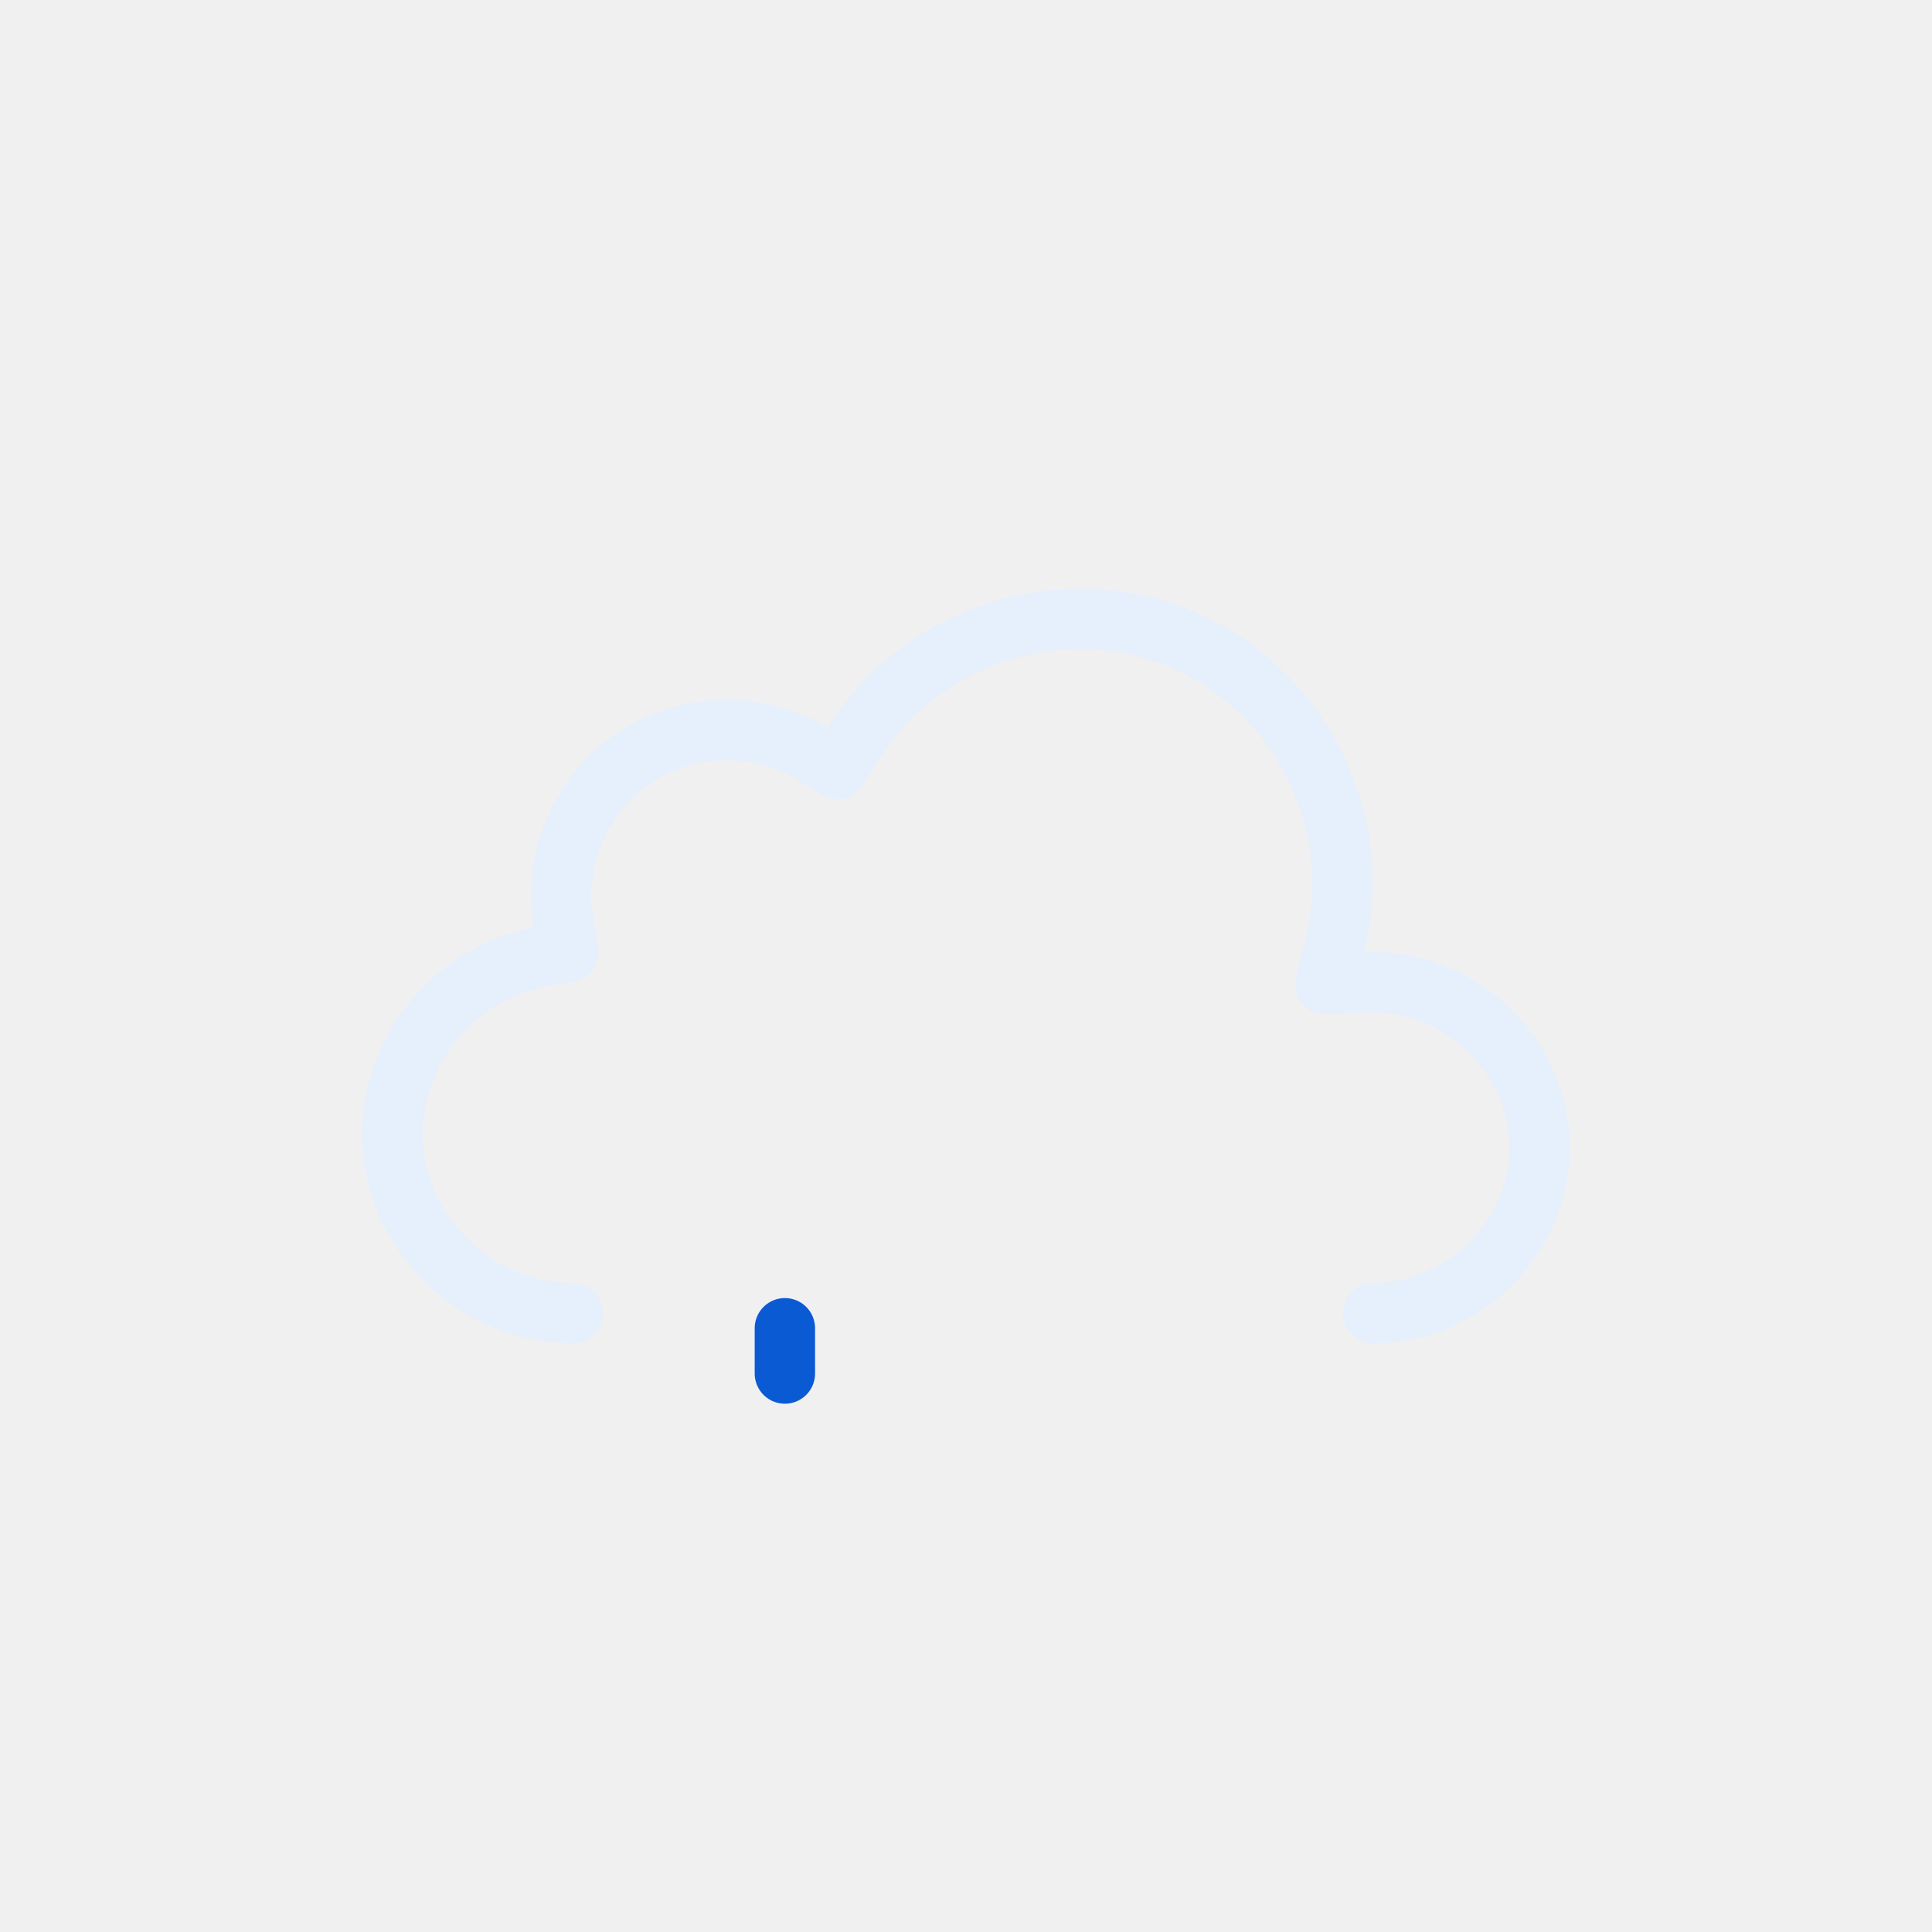
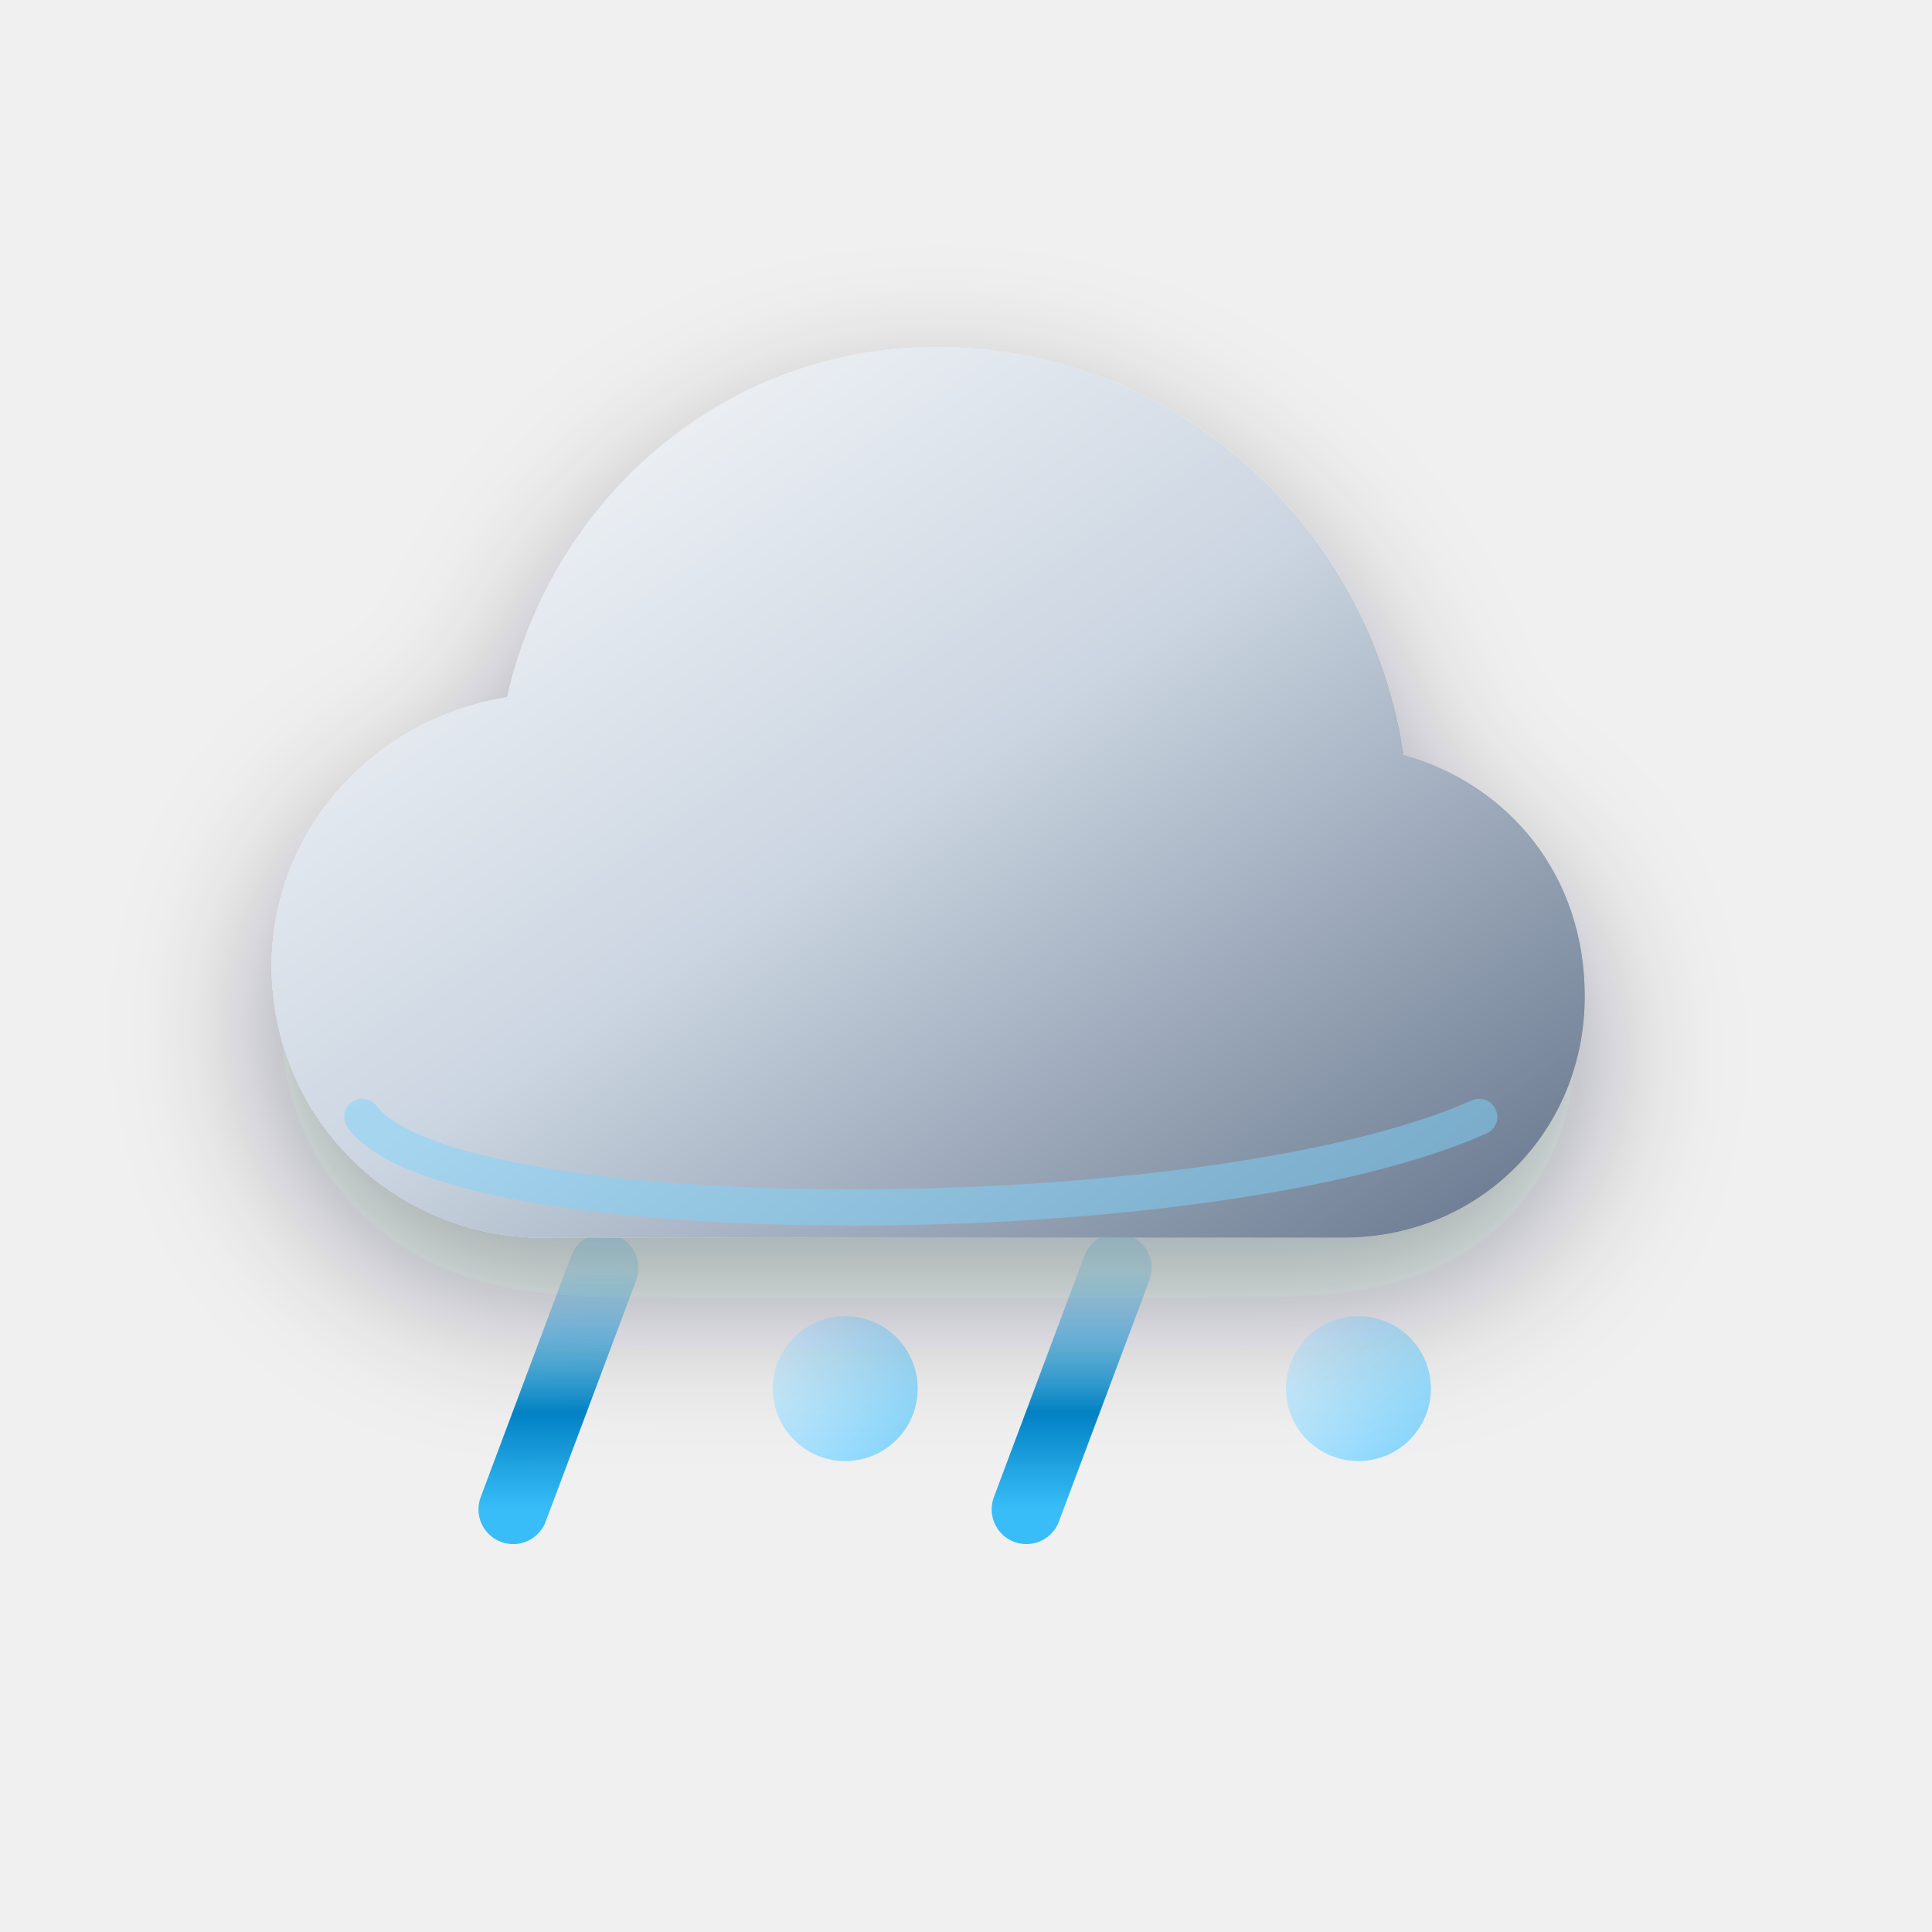
- <svg xmlns="http://www.w3.org/2000/svg" viewBox="0 0 128 128" fill="none">
-   <g id="sleet" clip-path="url(#clip0_2045_28972)">
-     <g id="Sky">
-       <g id="Clouds">
-         <g id="Cloud">
-           <path id="Cloud_2" fill-rule="evenodd" clip-rule="evenodd" d="M54.837 48.212C59.827 40.138 70.265 36.824 79.008 40.482C87.742 44.136 92.684 53.883 90.389 63.086C97.683 62.767 104 68.707 104 76.028C104 83.116 98.048 89 90.977 89C89.872 89 88.977 88.104 88.977 86.999C88.977 85.893 89.872 84.997 90.977 84.997C95.864 84.997 100 80.88 100 76.028C100 71.026 95.622 66.864 90.563 67.085L87.887 67.201C87.256 67.229 86.65 66.957 86.251 66.468C85.851 65.979 85.706 65.33 85.859 64.717L86.508 62.117C88.32 54.848 84.391 47.073 77.466 44.175C70.525 41.271 62.189 43.927 58.239 50.317L57.2 51.998C56.624 52.929 55.407 53.224 54.469 52.66L52.777 51.642C49.812 49.859 45.932 49.966 43.071 51.91C40.221 53.847 38.71 57.392 39.292 60.775L39.626 62.715C39.811 63.792 39.099 64.819 38.026 65.022L36.092 65.387C31.142 66.323 27.572 71.044 28.044 76.031C28.515 81.021 32.91 84.998 37.952 84.997C39.056 84.997 39.952 85.893 39.952 86.998C39.953 88.103 39.057 89 37.953 89C30.869 89.001 24.729 83.475 24.061 76.408C23.394 69.341 28.391 62.769 35.35 61.454C34.5 56.515 36.683 51.413 40.824 48.599C44.975 45.778 50.536 45.625 54.837 48.212Z" fill="#E6EFFC" />
-         </g>
-         <animateTransform attributeName="transform" type="translate" values="0 0;0 -3;0 0" dur="3s" begin="0s" repeatCount="indefinite" calcMode="spline" keySplines=".42 0 .58 1; .42 0 .58 1" />
-       </g>
+ <svg xmlns="http://www.w3.org/2000/svg" viewBox="0 0 64 64" fill="none">
+   <defs>
+     <linearGradient id="sleetCloudGrad" x1="0%" y1="0%" x2="100%" y2="100%">
+       <stop offset="0%" stop-color="#FFFFFF" />
+       <stop offset="50%" stop-color="#CBD5E1" />
+       <stop offset="100%" stop-color="#64748B" />
+     </linearGradient>
+     <linearGradient id="sleetStreakGrad" x1="0%" y1="0%" x2="0%" y2="100%">
+       <stop offset="0%" stop-color="#38BDF8" stop-opacity="0.2" />
+       <stop offset="60%" stop-color="#0284C7" />
+       <stop offset="100%" stop-color="#38BDF8" />
+     </linearGradient>
+     <linearGradient id="sleetFlakeGrad" x1="0%" y1="0%" x2="100%" y2="100%">
+       <stop offset="0%" stop-color="#E0F2FE" />
+       <stop offset="100%" stop-color="#7DD3FC" />
+     </linearGradient>
+     <filter id="sleetGlow" x="-20%" y="-20%" width="150%" height="150%">
+       <feDropShadow dx="0" dy="2" stdDeviation="2.5" flood-color="#0f172a" flood-opacity="0.35" />
+     </filter>
+   </defs>
+   <g>
+     <line x1="20" y1="42" x2="17" y2="50" stroke="url(#sleetStreakGrad)" stroke-width="2.3" stroke-linecap="round">
+       <animateTransform attributeName="transform" type="translate" values="0,0; -2,9; -4,18" dur="0.9s" begin="0s" repeatCount="indefinite" />
+       <animate attributeName="opacity" values="0.1; 1; 0" dur="0.9s" begin="0s" repeatCount="indefinite" />
+     </line>
+     <g transform="translate(28, 46)">
+       <animateTransform attributeName="transform" type="translate" values="28,46; 26,52; 28,59" dur="1.8s" begin="0.5s" repeatCount="indefinite" />
+       <animate attributeName="opacity" values="0; 1; 0" dur="1.8s" begin="0.5s" repeatCount="indefinite" />
+       <circle cx="0" cy="0" r="2.4" fill="url(#sleetFlakeGrad)" />
    </g>
-     <g id="Precipitation">
-       <g id="Snowflakes">
-         <path id="Snowflake 1" d="M52.578 90.366L51.373 89.677C51.479 89.233 51.479 88.769 51.371 88.324L52.578 87.635C52.674 87.581 52.758 87.508 52.825 87.421C52.893 87.334 52.942 87.235 52.971 87.128C53 87.022 53.007 86.911 52.993 86.802C52.978 86.693 52.942 86.588 52.887 86.493C52.773 86.3 52.589 86.16 52.373 86.103C52.157 86.045 51.928 86.075 51.734 86.187L50.528 86.876C50.193 86.559 49.787 86.326 49.344 86.2V84.82C49.337 84.6 49.245 84.392 49.087 84.239C48.93 84.086 48.719 84 48.5 84C48.281 84 48.07 84.086 47.912 84.239C47.755 84.392 47.663 84.6 47.656 84.82V86.2C47.214 86.329 46.808 86.56 46.471 86.874L45.266 86.185C45.072 86.074 44.843 86.044 44.627 86.101C44.411 86.159 44.227 86.299 44.113 86.491C44.058 86.586 44.022 86.692 44.007 86.801C43.993 86.91 44 87.021 44.029 87.127C44.057 87.233 44.107 87.333 44.175 87.42C44.242 87.507 44.326 87.579 44.422 87.633L45.626 88.322C45.52 88.767 45.521 89.231 45.629 89.675L44.422 90.365C44.326 90.419 44.242 90.491 44.175 90.578C44.107 90.665 44.057 90.764 44.029 90.871C44 90.977 43.993 91.088 44.007 91.197C44.022 91.306 44.058 91.412 44.113 91.507C44.227 91.699 44.411 91.839 44.627 91.897C44.843 91.954 45.072 91.924 45.266 91.813L46.472 91.123C46.806 91.441 47.213 91.673 47.656 91.798V93.18C47.663 93.4 47.755 93.608 47.913 93.761C48.07 93.914 48.281 94 48.5 94C48.719 94 48.93 93.914 49.088 93.761C49.245 93.608 49.337 93.4 49.344 93.18V91.797C49.785 91.668 50.191 91.438 50.528 91.124L51.734 91.814C51.928 91.925 52.157 91.955 52.373 91.898C52.589 91.841 52.773 91.701 52.887 91.508C52.942 91.413 52.978 91.308 52.993 91.198C53.007 91.089 53 90.978 52.971 90.872C52.942 90.766 52.893 90.666 52.825 90.579C52.758 90.493 52.674 90.42 52.578 90.366ZM47.866 90.086C47.723 90.005 47.597 89.896 47.496 89.766C47.394 89.635 47.32 89.486 47.277 89.327C47.234 89.167 47.223 89.001 47.244 88.837C47.266 88.673 47.32 88.515 47.403 88.372C47.574 88.084 47.85 87.874 48.174 87.788C48.497 87.702 48.841 87.747 49.132 87.913C49.276 87.994 49.402 88.103 49.503 88.233C49.604 88.364 49.678 88.513 49.721 88.672C49.764 88.832 49.776 88.998 49.754 89.162C49.733 89.326 49.679 89.484 49.596 89.626C49.425 89.915 49.148 90.125 48.825 90.211C48.501 90.297 48.157 90.252 47.866 90.087V90.086Z" fill="#86C3DB" opacity="0">
-           <animateTransform attributeName="transform" type="translate" values="0 0;0 20" dur="1s" begin="0.2s" repeatCount="indefinite" calcMode="spline" keySplines=".42 0 1 1" />
-           <animate attributeName="opacity" values="0;1;1;0" dur="1s" begin="0.2s" repeatCount="indefinite" keyTimes="0;0.15;0.85;1" />
-         </path>
-         <path id="Snowflake 2" d="M67.578 90.366L66.374 89.677C66.479 89.233 66.479 88.769 66.371 88.324L67.578 87.635C67.674 87.581 67.758 87.508 67.825 87.421C67.893 87.334 67.942 87.235 67.971 87.128C68 87.022 68.007 86.911 67.993 86.802C67.978 86.693 67.942 86.588 67.887 86.493C67.773 86.3 67.589 86.16 67.373 86.103C67.157 86.045 66.928 86.075 66.734 86.187L65.528 86.876C65.193 86.559 64.787 86.326 64.344 86.2V84.82C64.337 84.6 64.245 84.392 64.088 84.239C63.93 84.086 63.719 84 63.5 84C63.281 84 63.07 84.086 62.912 84.239C62.755 84.392 62.663 84.6 62.656 84.82V86.2C62.214 86.329 61.808 86.56 61.471 86.874L60.266 86.185C60.072 86.074 59.843 86.044 59.627 86.101C59.411 86.159 59.227 86.299 59.113 86.491C59.058 86.586 59.022 86.692 59.007 86.801C58.993 86.91 59 87.021 59.029 87.127C59.057 87.233 59.107 87.333 59.175 87.42C59.242 87.507 59.326 87.579 59.422 87.633L60.626 88.322C60.52 88.767 60.521 89.231 60.629 89.675L59.422 90.365C59.326 90.419 59.242 90.491 59.175 90.578C59.107 90.665 59.057 90.764 59.029 90.871C59 90.977 58.993 91.088 59.007 91.197C59.022 91.306 59.058 91.412 59.113 91.507C59.227 91.699 59.411 91.839 59.627 91.897C59.843 91.954 60.072 91.924 60.266 91.813L61.472 91.123C61.806 91.441 62.213 91.673 62.656 91.798V93.18C62.663 93.4 62.755 93.608 62.913 93.761C63.07 93.914 63.281 94 63.5 94C63.719 94 63.93 93.914 64.088 93.761C64.245 93.608 64.337 93.4 64.344 93.18V91.797C64.785 91.668 65.191 91.438 65.528 91.124L66.734 91.814C66.928 91.925 67.157 91.955 67.373 91.898C67.589 91.841 67.773 91.701 67.887 91.508C67.942 91.413 67.978 91.308 67.993 91.198C68.007 91.089 68 90.978 67.971 90.872C67.942 90.766 67.893 90.666 67.825 90.579C67.758 90.493 67.674 90.42 67.578 90.366ZM62.866 90.086C62.723 90.005 62.597 89.896 62.496 89.766C62.394 89.635 62.32 89.486 62.277 89.327C62.234 89.167 62.223 89.001 62.244 88.837C62.266 88.673 62.32 88.515 62.403 88.372C62.574 88.084 62.85 87.874 63.174 87.788C63.497 87.702 63.841 87.747 64.132 87.913C64.276 87.994 64.402 88.103 64.503 88.233C64.604 88.364 64.678 88.513 64.721 88.672C64.764 88.832 64.776 88.998 64.754 89.162C64.733 89.326 64.679 89.484 64.596 89.626C64.425 89.915 64.148 90.125 63.825 90.211C63.501 90.297 63.157 90.252 62.866 90.087V90.086Z" fill="#86C3DB" opacity="0">
-           <animateTransform attributeName="transform" type="translate" values="0 0;0 20" dur="1s" begin="0.7s" repeatCount="indefinite" calcMode="spline" keySplines=".42 0 1 1" />
-           <animate attributeName="opacity" values="0;1;1;0" dur="1s" begin="0.7s" repeatCount="indefinite" keyTimes="0;0.15;0.85;1" />
-         </path>
-         <path id="Snowflake 3" d="M82.578 90.366L81.374 89.677C81.479 89.233 81.479 88.769 81.371 88.324L82.578 87.635C82.674 87.581 82.758 87.508 82.825 87.421C82.893 87.334 82.942 87.235 82.971 87.128C83 87.022 83.007 86.911 82.993 86.802C82.978 86.693 82.942 86.588 82.887 86.493C82.773 86.3 82.589 86.16 82.373 86.103C82.157 86.045 81.928 86.075 81.734 86.187L80.528 86.876C80.193 86.559 79.787 86.326 79.344 86.2V84.82C79.337 84.6 79.245 84.392 79.088 84.239C78.93 84.086 78.719 84 78.5 84C78.281 84 78.07 84.086 77.912 84.239C77.755 84.392 77.663 84.6 77.656 84.82V86.2C77.214 86.329 76.808 86.56 76.471 86.874L75.266 86.185C75.072 86.074 74.843 86.044 74.627 86.101C74.411 86.159 74.227 86.299 74.113 86.491C74.058 86.586 74.022 86.692 74.007 86.801C73.993 86.91 74 87.021 74.029 87.127C74.058 87.233 74.107 87.333 74.175 87.42C74.242 87.507 74.326 87.579 74.422 87.633L75.626 88.322C75.52 88.767 75.521 89.231 75.629 89.675L74.422 90.365C74.326 90.419 74.242 90.491 74.175 90.578C74.107 90.665 74.058 90.764 74.029 90.871C74 90.977 73.993 91.088 74.007 91.197C74.022 91.306 74.058 91.412 74.113 91.507C74.227 91.699 74.411 91.839 74.627 91.897C74.843 91.954 75.072 91.924 75.266 91.813L76.472 91.123C76.806 91.441 77.213 91.673 77.656 91.798V93.18C77.663 93.4 77.755 93.608 77.913 93.761C78.07 93.914 78.281 94 78.5 94C78.719 94 78.93 93.914 79.088 93.761C79.245 93.608 79.337 93.4 79.344 93.18V91.797C79.785 91.668 80.191 91.438 80.528 91.124L81.734 91.814C81.928 91.925 82.157 91.955 82.373 91.898C82.589 91.841 82.773 91.701 82.887 91.508C82.942 91.413 82.978 91.308 82.993 91.198C83.007 91.089 83 90.978 82.971 90.872C82.942 90.766 82.893 90.666 82.825 90.579C82.758 90.493 82.674 90.42 82.578 90.366ZM77.866 90.086C77.723 90.005 77.597 89.896 77.496 89.766C77.394 89.635 77.32 89.486 77.277 89.327C77.234 89.167 77.223 89.001 77.244 88.837C77.266 88.673 77.32 88.515 77.403 88.372C77.573 88.084 77.85 87.874 78.174 87.788C78.497 87.702 78.841 87.747 79.132 87.913C79.276 87.994 79.402 88.103 79.503 88.233C79.604 88.364 79.678 88.513 79.721 88.672C79.764 88.832 79.776 88.998 79.754 89.162C79.733 89.326 79.679 89.484 79.596 89.626C79.425 89.915 79.148 90.125 78.825 90.211C78.501 90.297 78.157 90.252 77.866 90.087V90.086Z" fill="#86C3DB" opacity="0">
-           <animateTransform attributeName="transform" type="translate" values="0 0;0 20" dur="1s" begin="1.2s" repeatCount="indefinite" calcMode="spline" keySplines=".42 0 1 1" />
-           <animate attributeName="opacity" values="0;1;1;0" dur="1s" begin="1.2s" repeatCount="indefinite" keyTimes="0;0.15;0.85;1" />
-         </path>
-       </g>
-       <g id="Raindrops">
-         <path id="Raindrop 1" d="M52 88V91" stroke="#0A5AD4" stroke-width="4" stroke-linecap="round">
-           <animateTransform attributeName="transform" type="translate" values="0 0;0 20" dur="1s" begin="0s" repeatCount="indefinite" calcMode="spline" keySplines=".42 0 1 1" />
-           <animate attributeName="opacity" values="0;1;1;0" dur="1s" begin="0s" repeatCount="indefinite" keyTimes="0;0.15;0.85;1" />
-         </path>
-         <path id="Raindrop 2" d="M64 88V91" stroke="#0A5AD4" stroke-width="4" stroke-linecap="round" opacity="0">
-           <animateTransform attributeName="transform" type="translate" values="0 0;0 20" dur="1s" begin="0.4s" repeatCount="indefinite" calcMode="spline" keySplines=".42 0 1 1" />
-           <animate attributeName="opacity" values="0;1;1;0" dur="1s" begin="0.4s" repeatCount="indefinite" keyTimes="0;0.15;0.85;1" />
-         </path>
-         <path id="Raindrop 3" d="M76 88V91" stroke="#0A5AD4" stroke-width="4" stroke-linecap="round" opacity="0">
-           <animateTransform attributeName="transform" type="translate" values="0 0;0 20" dur="1s" begin="0.8s" repeatCount="indefinite" calcMode="spline" keySplines=".42 0 1 1" />
-           <animate attributeName="opacity" values="0;1;1;0" dur="1s" begin="0.8s" repeatCount="indefinite" keyTimes="0;0.15;0.85;1" />
-         </path>
-       </g>
+     <line x1="37" y1="42" x2="34" y2="50" stroke="url(#sleetStreakGrad)" stroke-width="2.3" stroke-linecap="round">
+       <animateTransform attributeName="transform" type="translate" values="0,0; -2,9; -4,18" dur="0.9s" begin="0.25s" repeatCount="indefinite" />
+       <animate attributeName="opacity" values="0.1; 1; 0" dur="0.9s" begin="0.25s" repeatCount="indefinite" />
+     </line>
+     <g transform="translate(45, 46)">
+       <animateTransform attributeName="transform" type="translate" values="45,46; 43,52; 45,59" dur="1.8s" begin="0.9s" repeatCount="indefinite" />
+       <animate attributeName="opacity" values="0; 1; 0" dur="1.8s" begin="0.9s" repeatCount="indefinite" />
+       <circle cx="0" cy="0" r="2.4" fill="url(#sleetFlakeGrad)" />
    </g>
  </g>
-   <defs>
-     <clipPath id="clip0_2045_28972">
-       <rect width="128" height="128" fill="white" />
-     </clipPath>
-   </defs>
+   <g filter="url(#sleetGlow)">
+     <animateTransform attributeName="transform" type="translate" values="0,0; 0,-1.5; 0,0" dur="3s" repeatCount="indefinite" calcMode="spline" keySplines="0.45 0 0.55 1; 0.45 0 0.55 1" />
+     <path d="M18 41 C13 41 9 37 9 32 C9 27.5 12.4 23.8 16.8 23.1 C18.3 16.5 24 11.5 31 11.5 C39 11.5 45.4 17.5 46.5 25 C50 26 52.5 29 52.5 33 C52.5 37.5 49 41 44.5 41 Z" fill="url(#sleetCloudGrad)" />
+     <path d="M12 37 C15 41 40 41 49 37" stroke="#7DD3FC" stroke-width="1.2" stroke-linecap="round" opacity="0.5" />
+   </g>
</svg>
